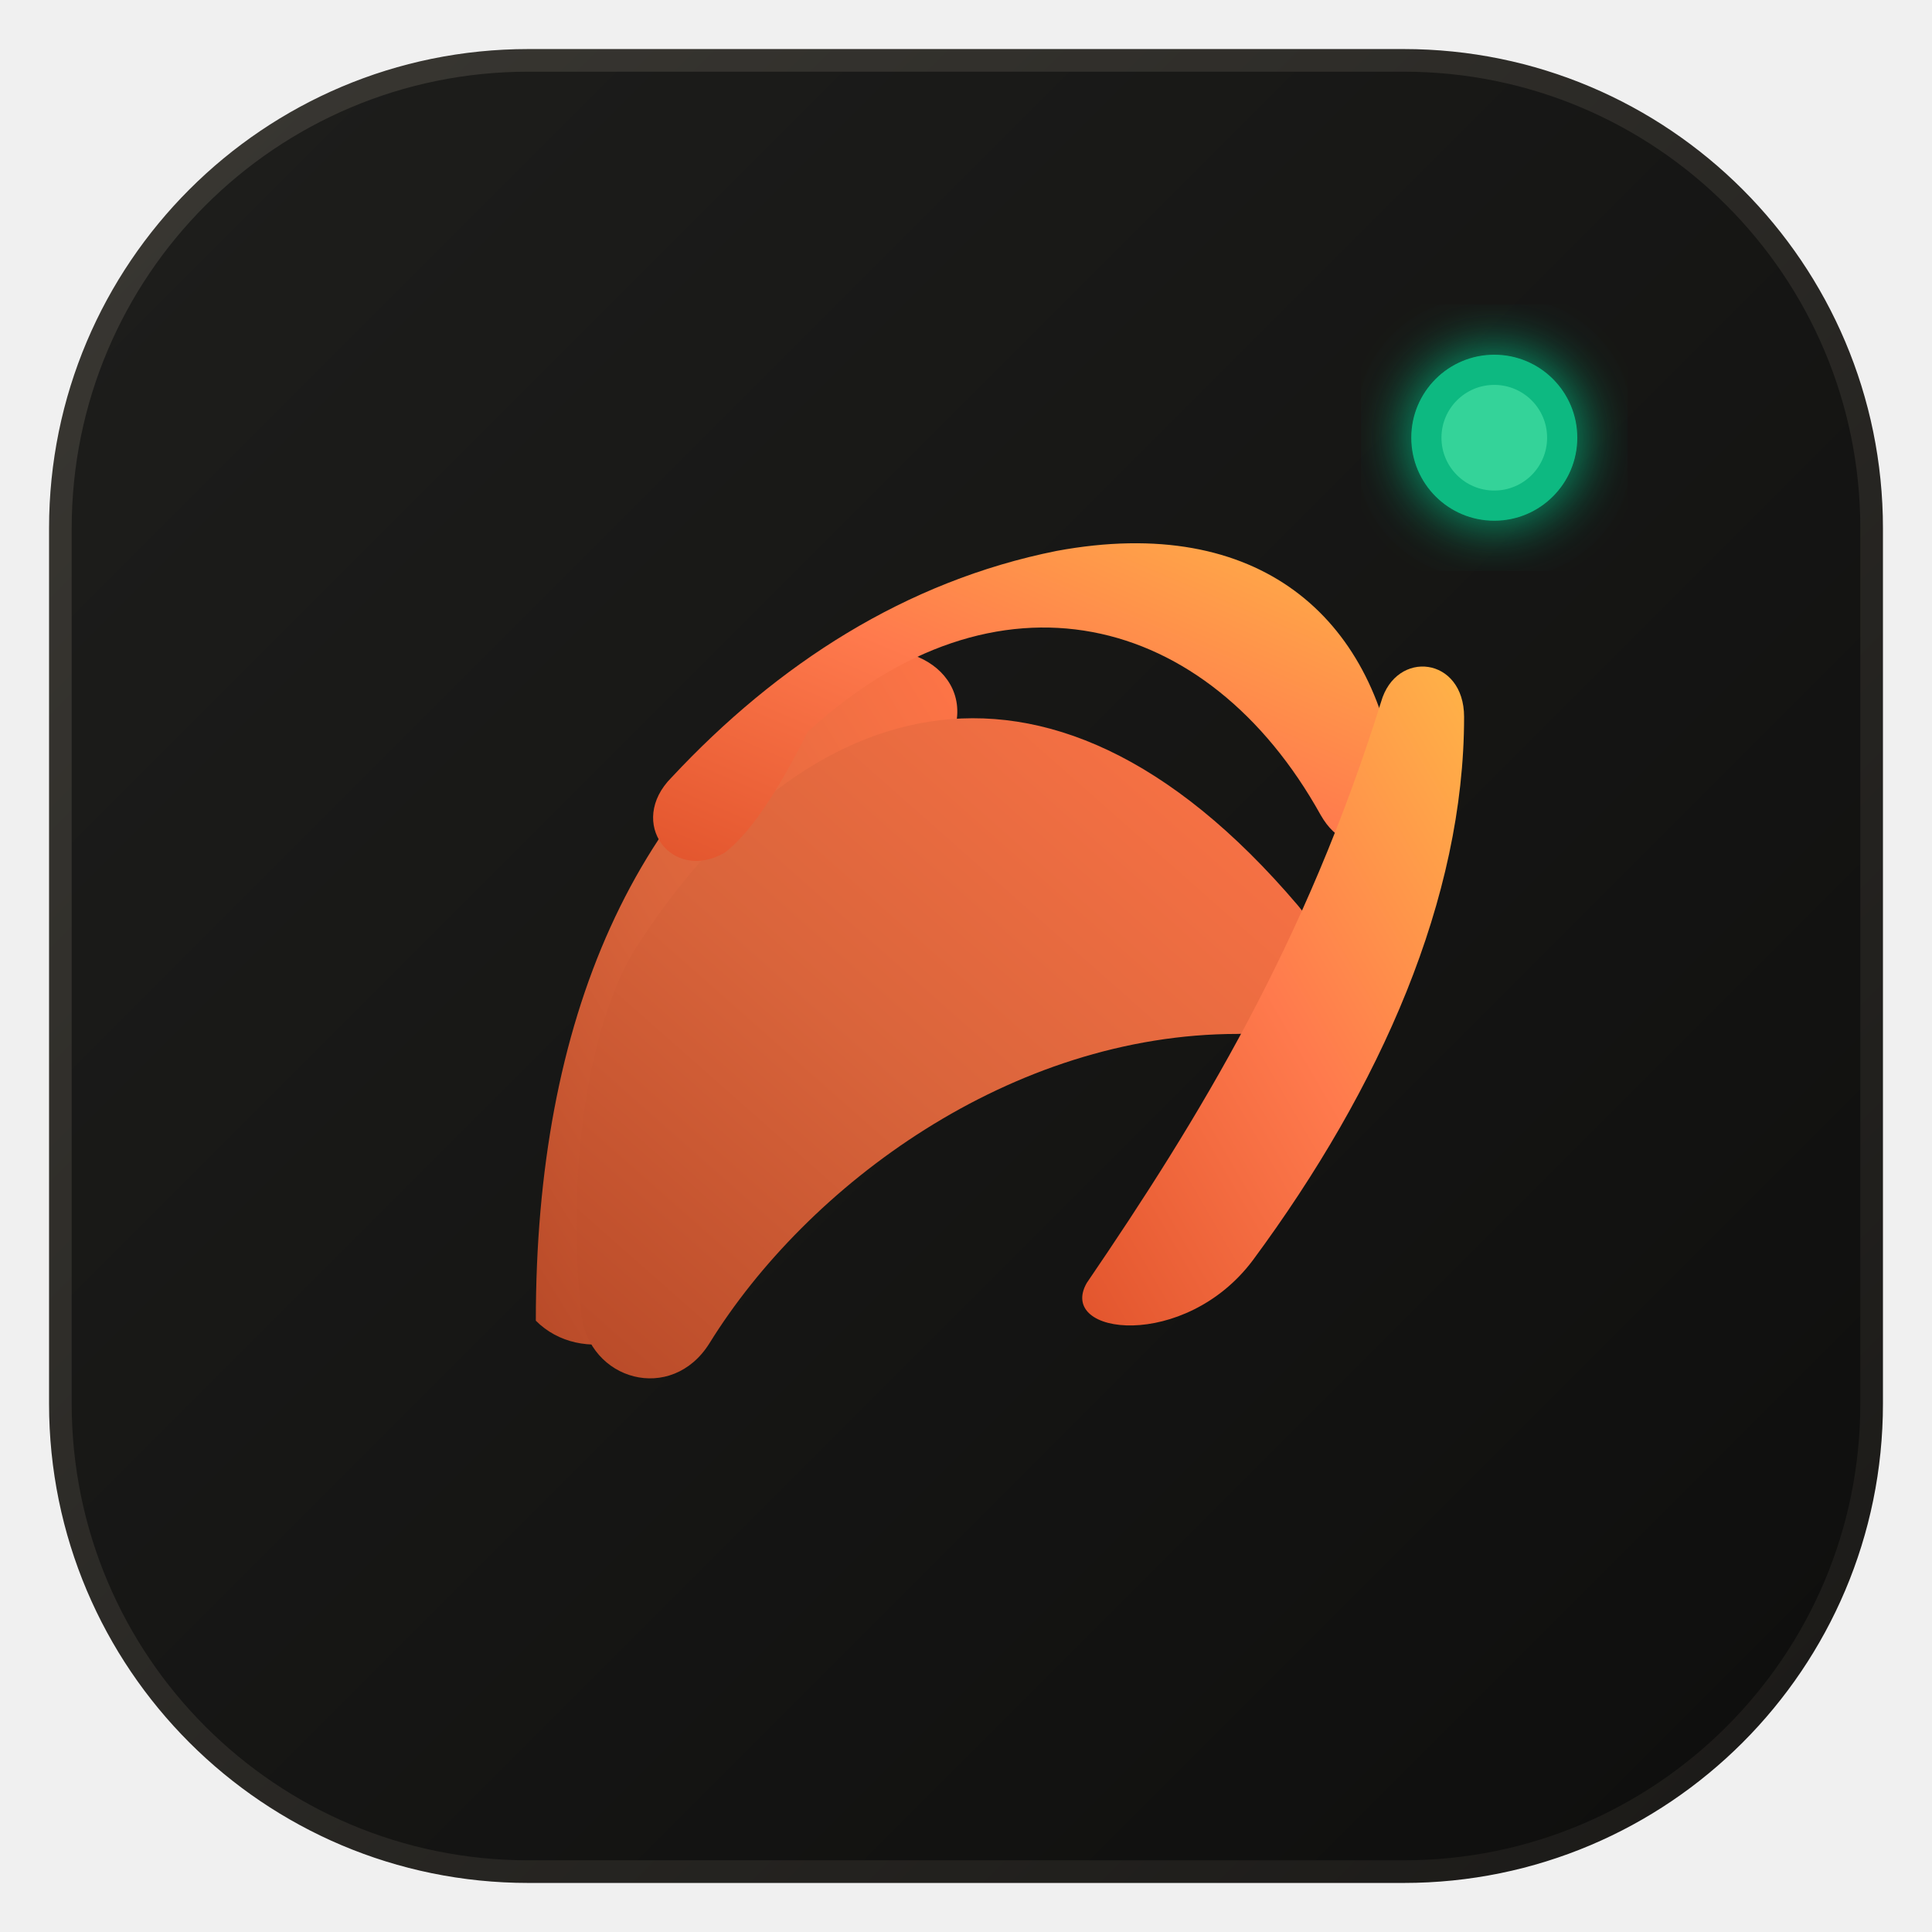
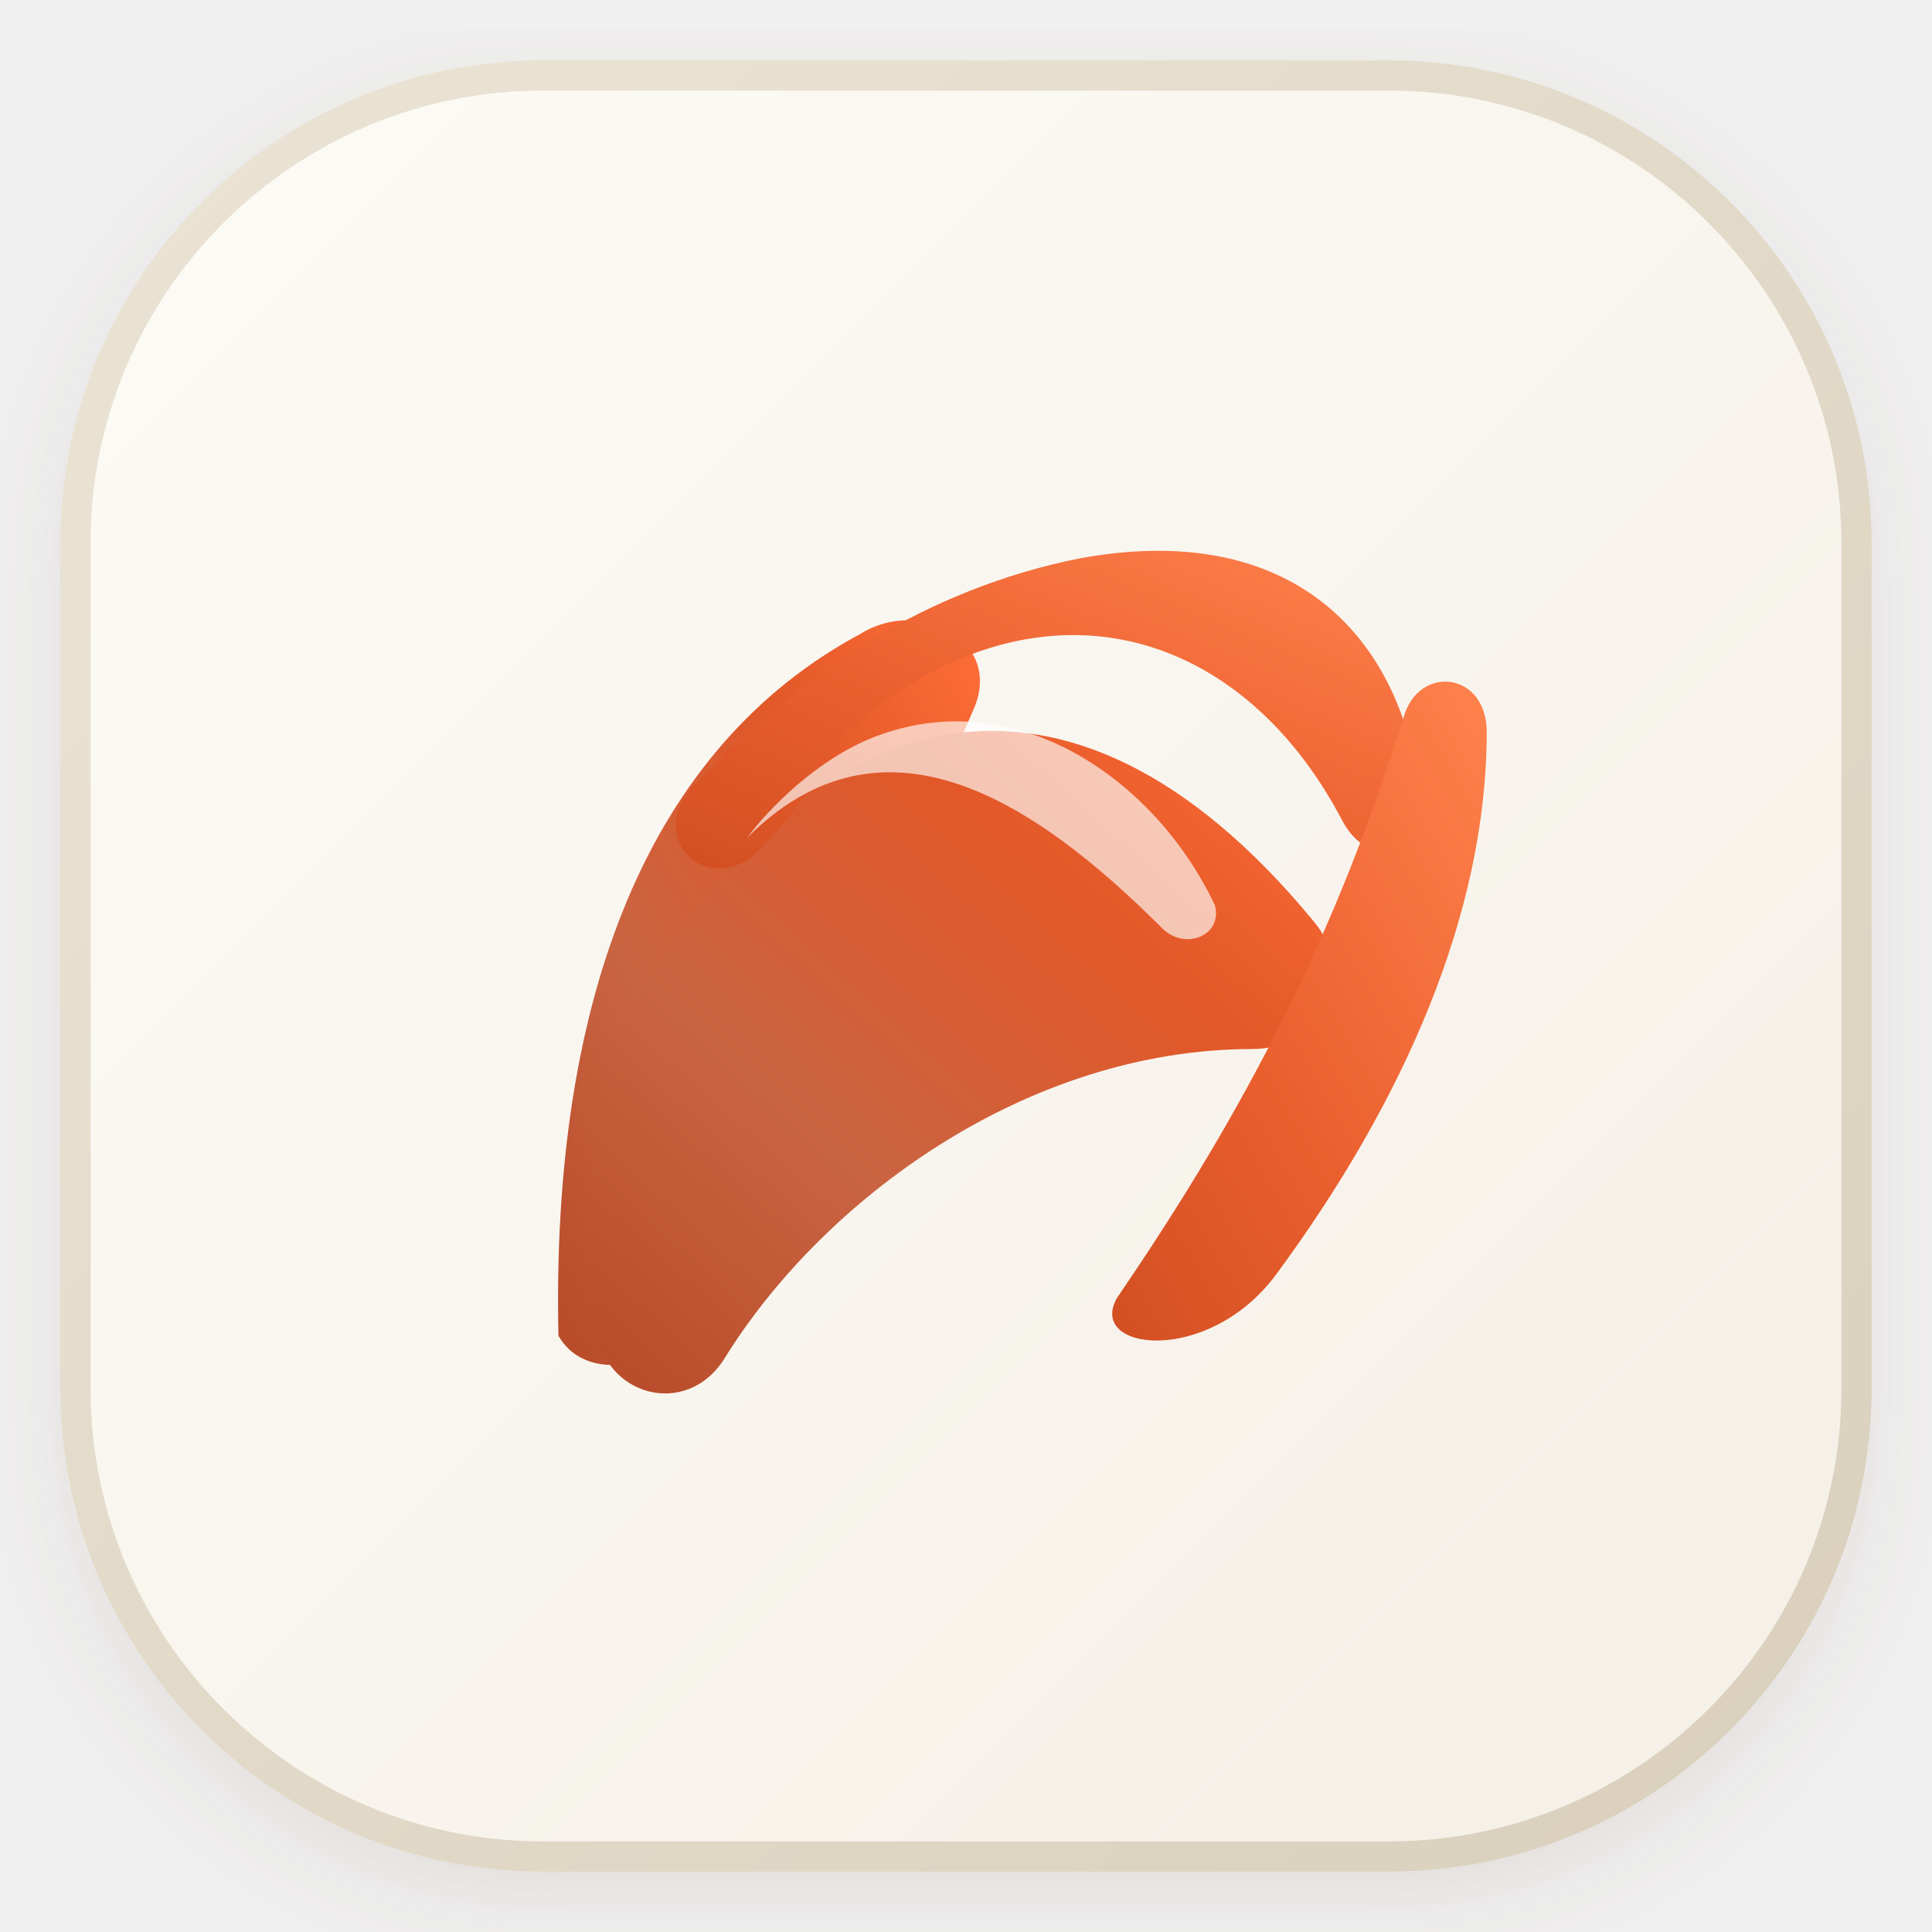
<svg xmlns="http://www.w3.org/2000/svg" viewBox="0 0 512 512" width="100%" height="100%">
  <defs>
-     <linearGradient id="bgGrad" x1="0%" y1="0%" x2="100%" y2="100%">
-       <stop offset="0%" stop-color="#1E1E1C" />
-       <stop offset="100%" stop-color="#0E0E0D" />
+     <linearGradient id="beigeBg" x1="0%" y1="0%" x2="100%" y2="100%">
+       <stop offset="0%" stop-color="#FDFBF7" />
+       <stop offset="100%" stop-color="#F4EFE6" />
    </linearGradient>
-     <linearGradient id="borderGrad" x1="0%" y1="0%" x2="100%" y2="100%">
-       <stop offset="0%" stop-color="#3A3833" />
-       <stop offset="100%" stop-color="#1A1917" />
+     <linearGradient id="beigeBorder" x1="0%" y1="0%" x2="100%" y2="100%">
+       <stop offset="0%" stop-color="#EBE4D5" />
+       <stop offset="100%" stop-color="#D9CFBC" />
    </linearGradient>
-     <linearGradient id="ribbon1" x1="0%" y1="100%" x2="100%" y2="0%">
+     <linearGradient id="orangeRibbon1" x1="0%" y1="100%" x2="100%" y2="0%">
      <stop offset="0%" stop-color="#B84A28" />
-       <stop offset="45%" stop-color="#D9643B" />
-       <stop offset="100%" stop-color="#FF7547" />
+       <stop offset="35%" stop-color="#C96442" />
+       <stop offset="70%" stop-color="#E25828" />
+       <stop offset="100%" stop-color="#FF6E38" />
    </linearGradient>
-     <linearGradient id="ribbon2" x1="0%" y1="100%" x2="100%" y2="0%">
-       <stop offset="0%" stop-color="#E2552D" />
-       <stop offset="50%" stop-color="#FF7A4D" />
-       <stop offset="100%" stop-color="#FFB347" />
+     <linearGradient id="orangeRibbon2" x1="0%" y1="100%" x2="100%" y2="0%">
+       <stop offset="0%" stop-color="#D24F22" />
+       <stop offset="40%" stop-color="#EA5E2E" />
+       <stop offset="100%" stop-color="#FF824D" />
    </linearGradient>
-     <filter id="emeraldGlow" x="-30%" y="-30%" width="160%" height="160%">
-       <feGaussianBlur stdDeviation="8" result="blur" />
-       <feMerge>
-         <feMergeNode in="blur" />
-         <feMergeNode in="SourceGraphic" />
-       </feMerge>
+     <filter id="badgeShadow" x="-10%" y="-10%" width="120%" height="125%">
+       <feDropShadow dx="0" dy="8" stdDeviation="12" flood-color="#8C5C43" flood-opacity="0.12" />
    </filter>
  </defs>
-   <rect x="16" y="16" width="480" height="480" rx="124" ry="124" fill="url(#bgGrad)" stroke="url(#borderGrad)" stroke-width="6" />
+   <rect x="20" y="20" width="472" height="472" rx="124" ry="124" fill="url(#beigeBg)" stroke="url(#beigeBorder)" stroke-width="8" filter="url(#badgeShadow)" />
  <g id="monogram-n">
-     <path d="M142 350 C142 270, 168 210, 222 176 C238 166, 260 178, 252 196 C234 238, 214 278, 184 340 C176 356, 154 362, 142 350 Z" fill="url(#ribbon1)" />
-     <path d="M168 252 C210 186, 276 160, 344 240 C356 254, 346 274, 328 274 C268 274, 214 314, 188 356 C178 372, 156 366, 154 348 C150 310, 156 272, 168 252 Z" fill="url(#ribbon1)" />
-     <path d="M214 194 C264 148, 320 162, 350 216 C358 230, 372 222, 370 206 C364 164, 334 136, 280 146 C240 154, 206 176, 178 206 C166 218, 178 234, 192 226 C200 220, 208 206, 214 194 Z" fill="url(#ribbon2)" />
-     <path d="M288 340 C318 296, 346 250, 366 186 C370 172, 388 174, 388 190 C388 238, 366 288, 332 334 C314 358, 280 354, 288 340 Z" fill="url(#ribbon2)" />
+     <path d="M148 354 C146 264, 172 198, 228 168 C244 158, 266 170, 258 188 C240 230, 218 274, 188 344 C180 362, 156 368, 148 354 Z" fill="url(#orangeRibbon1)" />
+     <path d="M174 256 C216 188, 282 164, 348 244 C360 258, 350 278, 332 278 C272 278, 218 318, 192 360 C182 376, 160 370, 158 352 C154 314, 160 276, 174 256 Z" fill="url(#orangeRibbon1)" />
+     <path d="M222 196 C272 150, 328 164, 356 218 C364 232, 378 224, 376 208 C370 166, 340 138, 286 148 C246 156, 212 178, 184 208 C172 220, 184 236, 198 228 C206 222, 216 208, 222 196 Z" fill="url(#orangeRibbon2)" />
+     <path d="M296 344 C326 300, 352 254, 372 190 C376 176, 394 178, 394 194 C394 242, 372 292, 338 338 C320 362, 288 358, 296 344 Z" fill="url(#orangeRibbon2)" />
+     <path d="M198 222 C234 186, 274 212, 308 246 C314 252, 324 248, 322 240 C306 206, 268 180, 230 196 C216 202, 204 214, 198 222 Z" fill="#FFFFFF" opacity="0.65" />
  </g>
-   <circle cx="396" cy="116" r="22" fill="#10B981" filter="url(#emeraldGlow)" />
-   <circle cx="396" cy="116" r="14" fill="#34D399" />
</svg>
